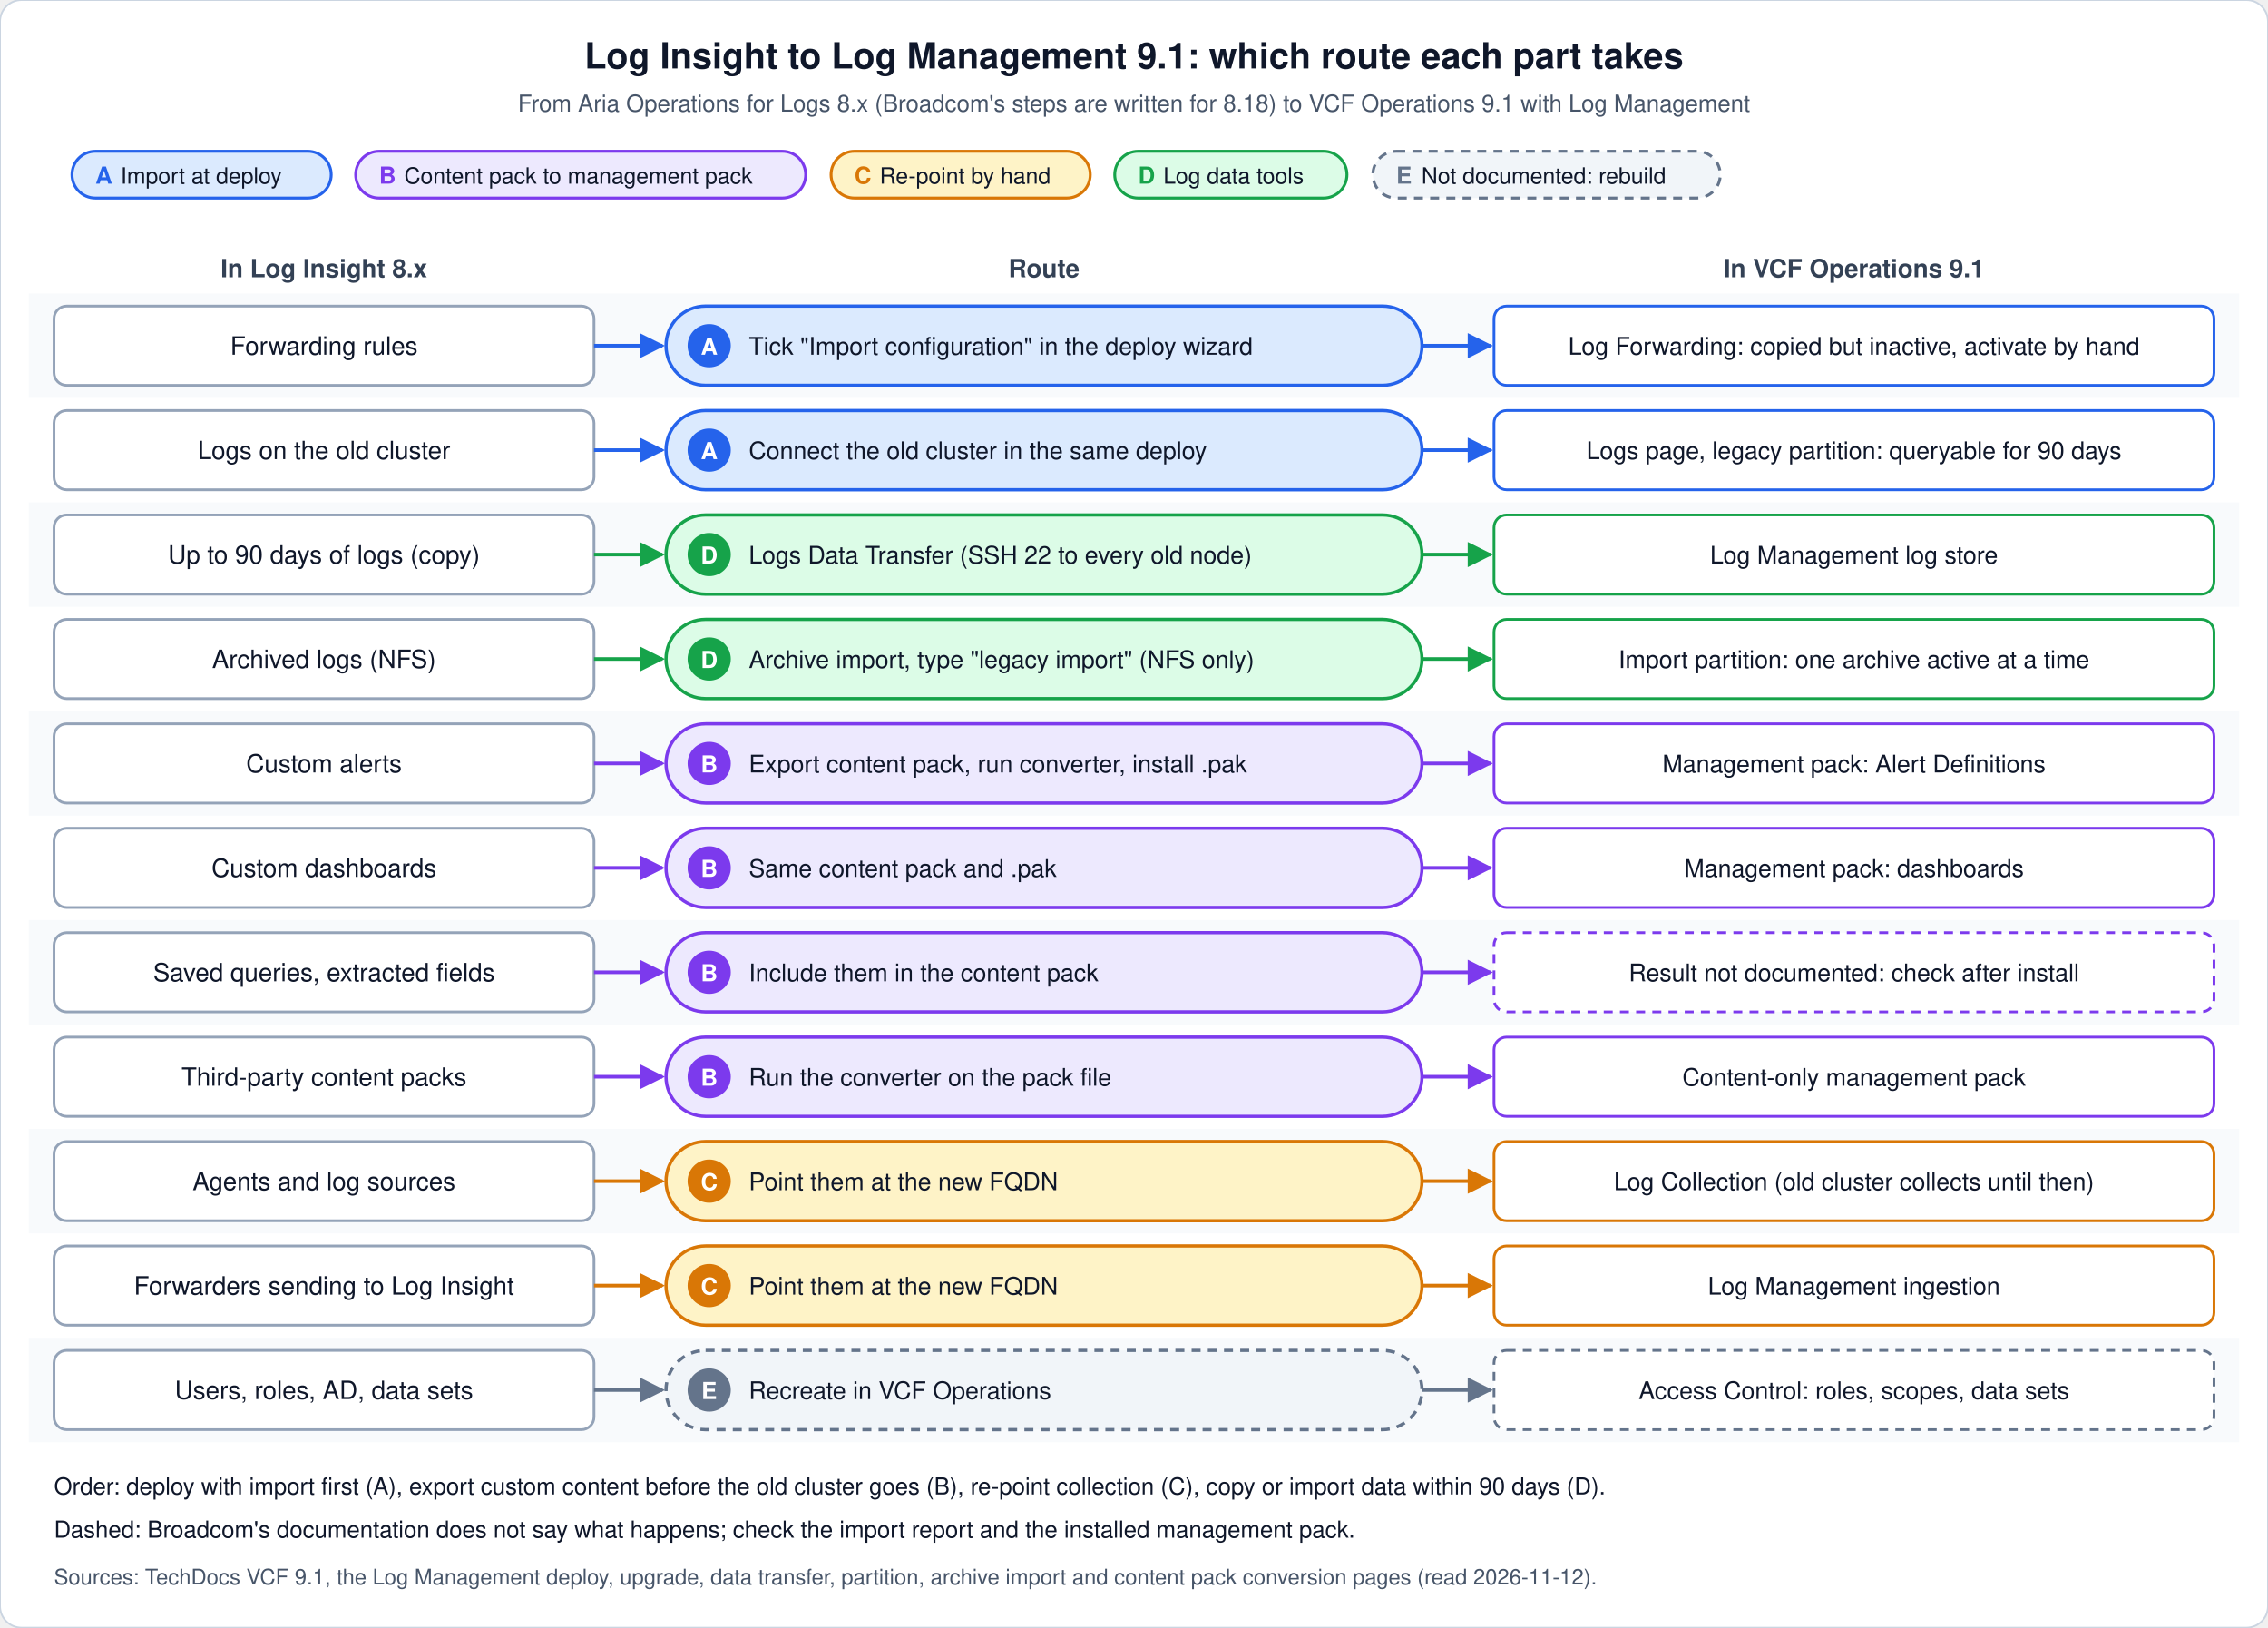
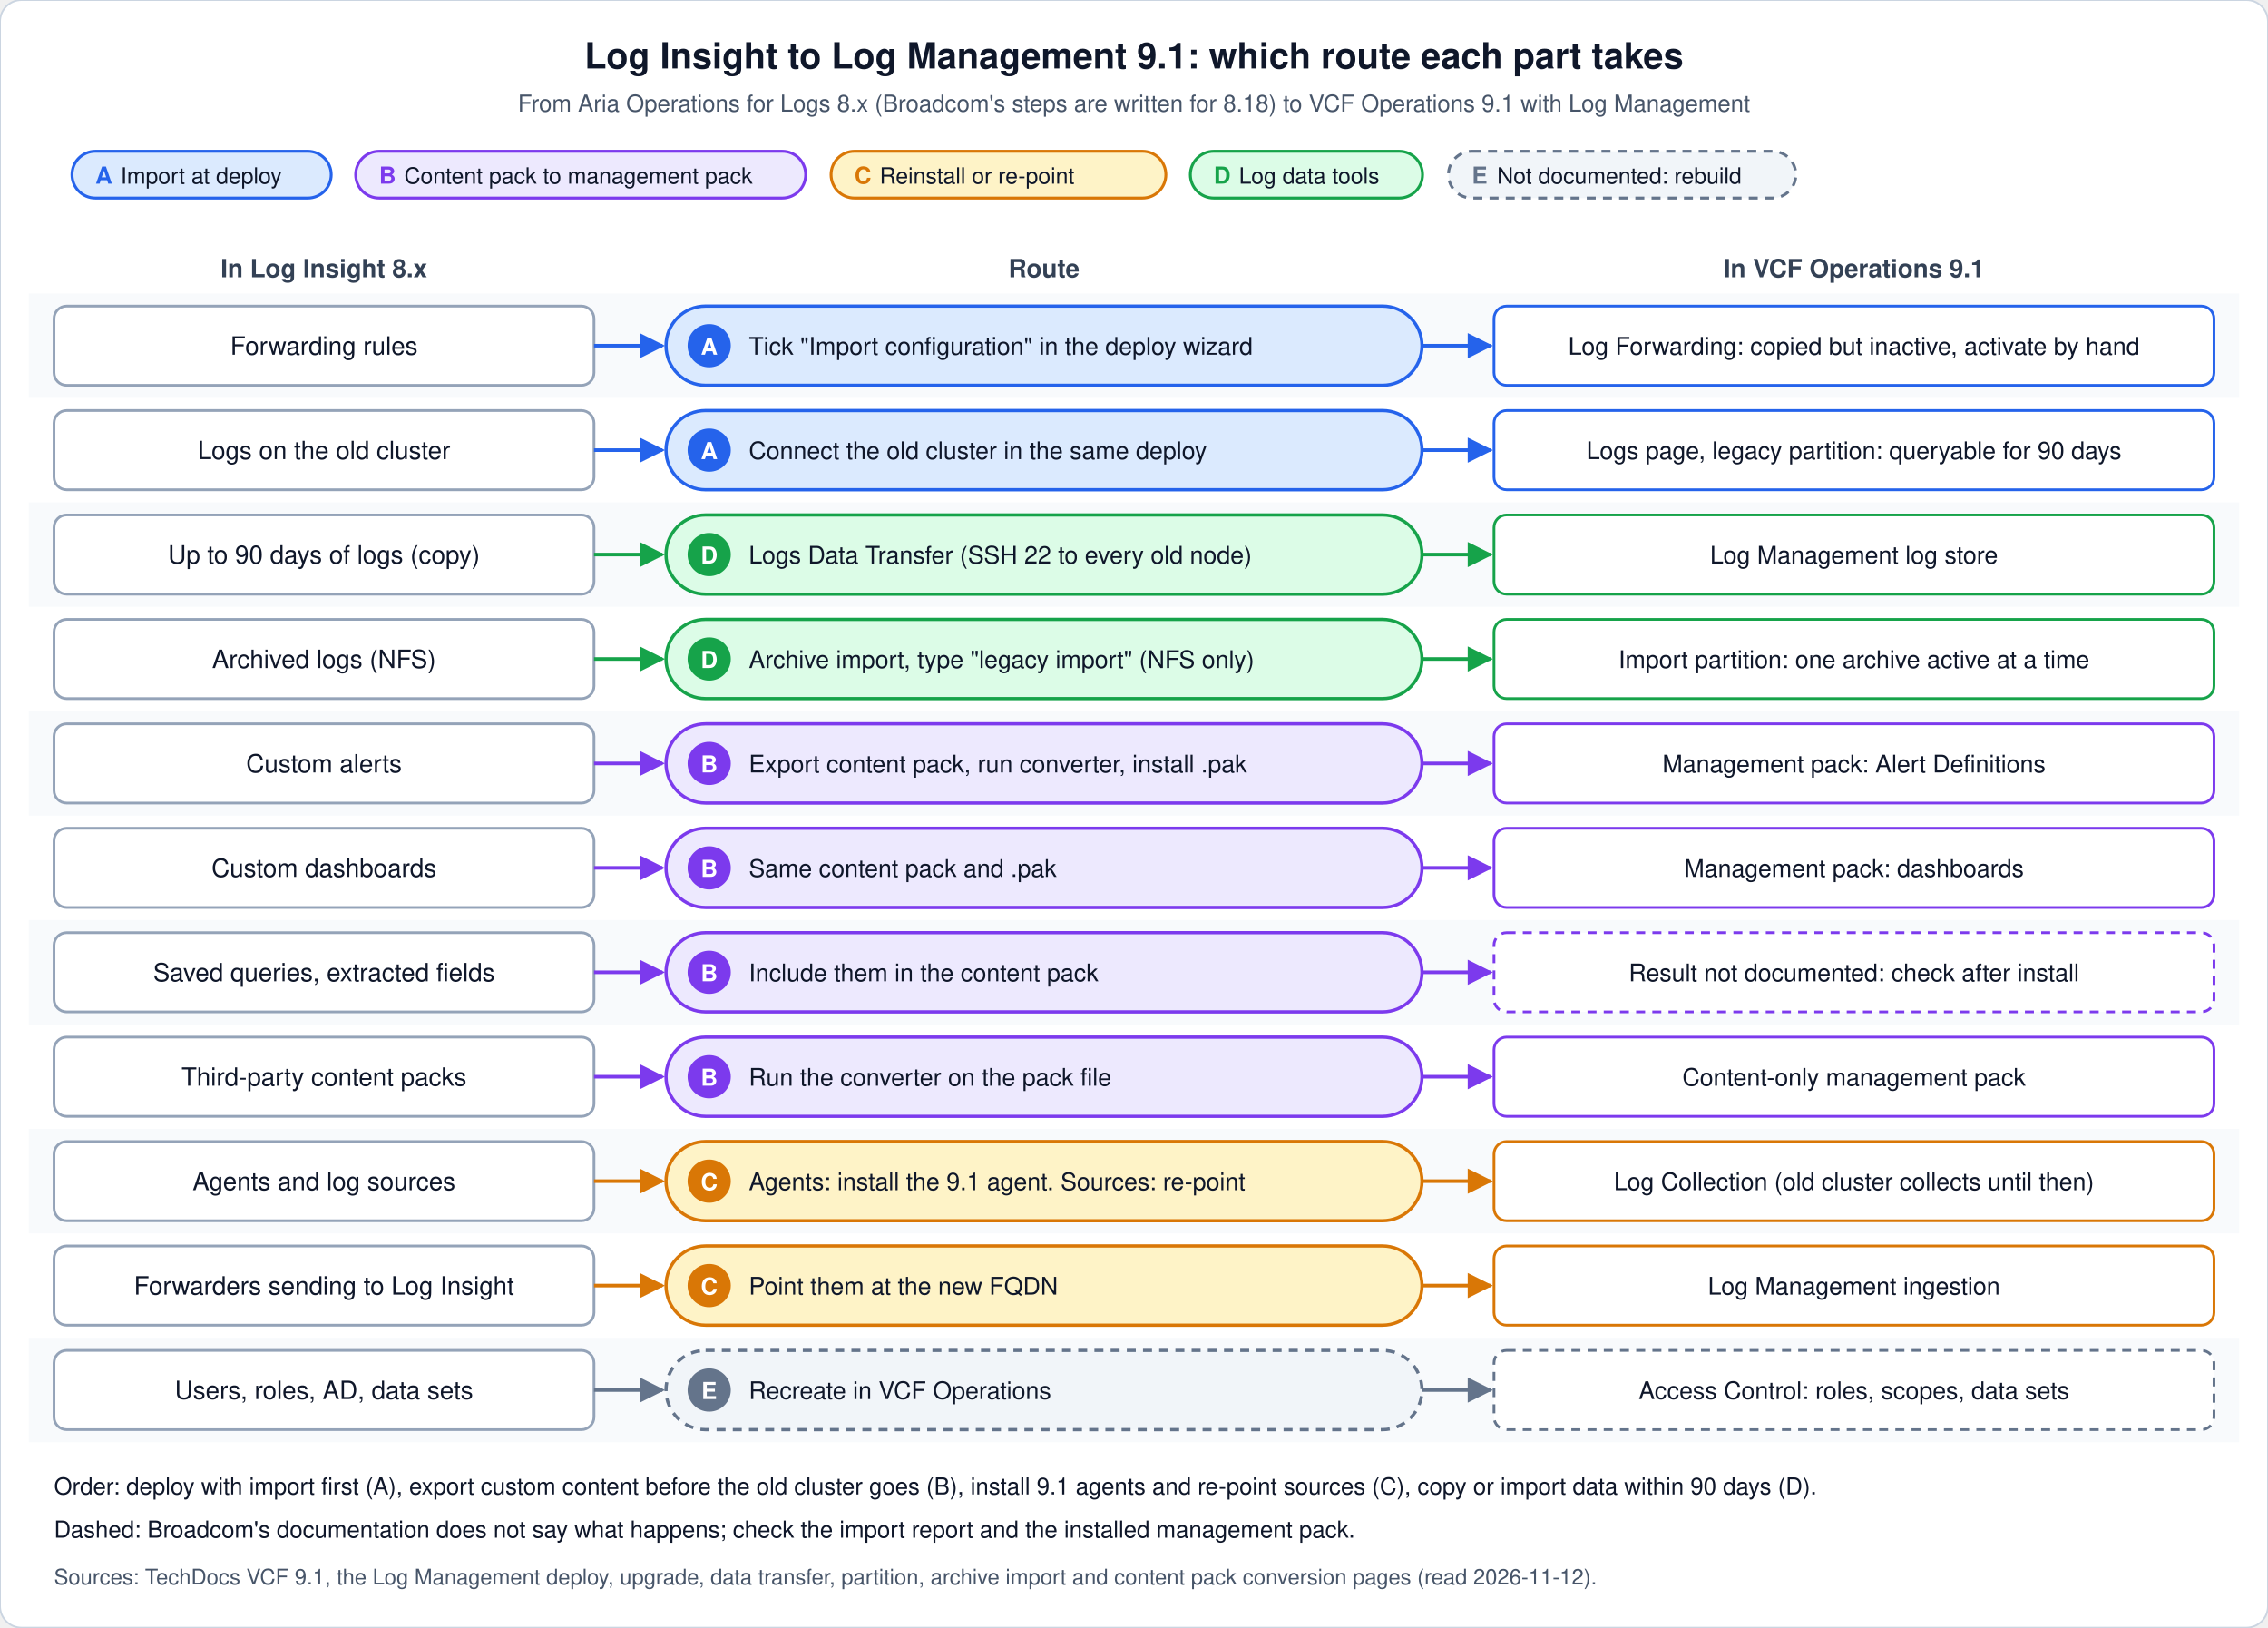
<svg xmlns="http://www.w3.org/2000/svg" viewBox="0 0 1260 904" role="img" aria-labelledby="t d" font-family="Segoe UI, Helvetica, Arial, sans-serif">
  <defs>
    <marker id="mA" viewBox="0 0 10 10" refX="9" refY="5" markerWidth="7" markerHeight="7" orient="auto">
      <path d="M0 0L10 5L0 10z" fill="#2563eb" />
    </marker>
    <marker id="mB" viewBox="0 0 10 10" refX="9" refY="5" markerWidth="7" markerHeight="7" orient="auto">
      <path d="M0 0L10 5L0 10z" fill="#7c3aed" />
    </marker>
    <marker id="mC" viewBox="0 0 10 10" refX="9" refY="5" markerWidth="7" markerHeight="7" orient="auto">
      <path d="M0 0L10 5L0 10z" fill="#d97706" />
    </marker>
    <marker id="mD" viewBox="0 0 10 10" refX="9" refY="5" markerWidth="7" markerHeight="7" orient="auto">
      <path d="M0 0L10 5L0 10z" fill="#16a34a" />
    </marker>
    <marker id="mE" viewBox="0 0 10 10" refX="9" refY="5" markerWidth="7" markerHeight="7" orient="auto">
      <path d="M0 0L10 5L0 10z" fill="#64748b" />
    </marker>
  </defs>
  <rect width="1260" height="904" rx="12" fill="#ffffff" stroke="#cbd5e1" />
  <text x="630.0" y="38" font-size="20" font-weight="700" fill="#0f172a" text-anchor="middle">Log Insight to Log Management 9.1: which route each part takes</text>
  <text x="630.0" y="62" font-size="13" fill="#475569" text-anchor="middle">From Aria Operations for Logs 8.x (Broadcom's steps are written for 8.18) to VCF Operations 9.1 with Log Management</text>
  <rect x="40" y="84" width="144" height="26" rx="13" fill="#dbeafe" stroke="#2563eb" stroke-width="1.6" />
  <text x="53" y="102" font-size="13" font-weight="700" fill="#2563eb">A</text>
  <text x="67" y="102" font-size="12.5" fill="#0f172a">Import at deploy</text>
  <rect x="197.6" y="84" width="250" height="26" rx="13" fill="#ede9fe" stroke="#7c3aed" stroke-width="1.6" />
  <text x="210.6" y="102" font-size="13" font-weight="700" fill="#7c3aed">B</text>
  <text x="224.6" y="102" font-size="12.5" fill="#0f172a">Content pack to management pack</text>
-   <rect x="461.7" y="84" width="144" height="26" rx="13" fill="#fef3c7" stroke="#d97706" stroke-width="1.6" />
+   <rect x="461.7" y="84" width="186" height="26" rx="13" fill="#fef3c7" stroke="#d97706" stroke-width="1.6" />
  <text x="474.7" y="102" font-size="13" font-weight="700" fill="#d97706">C</text>
-   <text x="488.7" y="102" font-size="12.5" fill="#0f172a">Re-point by hand</text>
-   <rect x="619.3" y="84" width="129" height="26" rx="13" fill="#dcfce7" stroke="#16a34a" stroke-width="1.6" />
-   <text x="632.3" y="102" font-size="13" font-weight="700" fill="#16a34a">D</text>
-   <text x="646.3" y="102" font-size="12.5" fill="#0f172a">Log data tools</text>
-   <rect x="762.7" y="84" width="193" height="26" rx="13" fill="#f1f5f9" stroke="#64748b" stroke-width="1.6" stroke-dasharray="5 4" />
-   <text x="775.7" y="102" font-size="13" font-weight="700" fill="#64748b">E</text>
-   <text x="789.7" y="102" font-size="12.5" fill="#0f172a">Not documented: rebuild</text>
+   <text x="488.7" y="102" font-size="12.5" fill="#0f172a">Reinstall or re-point</text>
+   <rect x="661.3" y="84" width="129" height="26" rx="13" fill="#dcfce7" stroke="#16a34a" stroke-width="1.6" />
+   <text x="674.3" y="102" font-size="13" font-weight="700" fill="#16a34a">D</text>
+   <text x="688.3" y="102" font-size="12.5" fill="#0f172a">Log data tools</text>
+   <rect x="804.7" y="84" width="193" height="26" rx="13" fill="#f1f5f9" stroke="#64748b" stroke-width="1.6" stroke-dasharray="5 4" />
+   <text x="817.7" y="102" font-size="13" font-weight="700" fill="#64748b">E</text>
+   <text x="831.7" y="102" font-size="12.5" fill="#0f172a">Not documented: rebuild</text>
  <text x="180.0" y="154" font-size="14" font-weight="700" fill="#334155" text-anchor="middle">In Log Insight 8.x</text>
  <text x="580.0" y="154" font-size="14" font-weight="700" fill="#334155" text-anchor="middle">Route</text>
  <text x="1030.0" y="154" font-size="14" font-weight="700" fill="#334155" text-anchor="middle">In VCF Operations 9.1</text>
  <rect x="16" y="163" width="1228" height="58" fill="#f8fafc" />
  <rect x="30" y="170" width="300" height="44" rx="7" fill="#ffffff" stroke="#94a3b8" stroke-width="1.5" />
  <text x="180" y="197.0" font-size="14" fill="#0f172a" text-anchor="middle">Forwarding rules</text>
  <path d="M330 192.0 H368" fill="none" stroke="#2563eb" stroke-width="2" marker-end="url(#mA)" />
  <rect x="370" y="170" width="420" height="44" rx="22" fill="#dbeafe" stroke="#2563eb" stroke-width="1.8" />
  <circle cx="394" cy="192.0" r="12" fill="#2563eb" />
  <text x="394" y="197.0" font-size="13" font-weight="700" fill="#ffffff" text-anchor="middle">A</text>
  <text x="416" y="197.0" font-size="13.5" fill="#0f172a">Tick "Import configuration" in the deploy wizard</text>
  <path d="M790 192.0 H828" fill="none" stroke="#2563eb" stroke-width="2" marker-end="url(#mA)" />
  <rect x="830" y="170" width="400" height="44" rx="7" fill="#ffffff" stroke="#2563eb" stroke-width="1.5" />
  <text x="1030" y="197.0" font-size="13.5" fill="#0f172a" text-anchor="middle">Log Forwarding: copied but inactive, activate by hand</text>
  <rect x="30" y="228" width="300" height="44" rx="7" fill="#ffffff" stroke="#94a3b8" stroke-width="1.5" />
  <text x="180" y="255.0" font-size="14" fill="#0f172a" text-anchor="middle">Logs on the old cluster</text>
  <path d="M330 250.0 H368" fill="none" stroke="#2563eb" stroke-width="2" marker-end="url(#mA)" />
  <rect x="370" y="228" width="420" height="44" rx="22" fill="#dbeafe" stroke="#2563eb" stroke-width="1.8" />
  <circle cx="394" cy="250.0" r="12" fill="#2563eb" />
  <text x="394" y="255.0" font-size="13" font-weight="700" fill="#ffffff" text-anchor="middle">A</text>
  <text x="416" y="255.0" font-size="13.5" fill="#0f172a">Connect the old cluster in the same deploy</text>
  <path d="M790 250.0 H828" fill="none" stroke="#2563eb" stroke-width="2" marker-end="url(#mA)" />
  <rect x="830" y="228" width="400" height="44" rx="7" fill="#ffffff" stroke="#2563eb" stroke-width="1.5" />
  <text x="1030" y="255.0" font-size="13.5" fill="#0f172a" text-anchor="middle">Logs page, legacy partition: queryable for 90 days</text>
  <rect x="16" y="279" width="1228" height="58" fill="#f8fafc" />
  <rect x="30" y="286" width="300" height="44" rx="7" fill="#ffffff" stroke="#94a3b8" stroke-width="1.5" />
  <text x="180" y="313.0" font-size="14" fill="#0f172a" text-anchor="middle">Up to 90 days of logs (copy)</text>
  <path d="M330 308.0 H368" fill="none" stroke="#16a34a" stroke-width="2" marker-end="url(#mD)" />
  <rect x="370" y="286" width="420" height="44" rx="22" fill="#dcfce7" stroke="#16a34a" stroke-width="1.8" />
  <circle cx="394" cy="308.0" r="12" fill="#16a34a" />
  <text x="394" y="313.0" font-size="13" font-weight="700" fill="#ffffff" text-anchor="middle">D</text>
  <text x="416" y="313.0" font-size="13.5" fill="#0f172a">Logs Data Transfer (SSH 22 to every old node)</text>
  <path d="M790 308.0 H828" fill="none" stroke="#16a34a" stroke-width="2" marker-end="url(#mD)" />
  <rect x="830" y="286" width="400" height="44" rx="7" fill="#ffffff" stroke="#16a34a" stroke-width="1.5" />
  <text x="1030" y="313.0" font-size="13.5" fill="#0f172a" text-anchor="middle">Log Management log store</text>
  <rect x="30" y="344" width="300" height="44" rx="7" fill="#ffffff" stroke="#94a3b8" stroke-width="1.5" />
  <text x="180" y="371.0" font-size="14" fill="#0f172a" text-anchor="middle">Archived logs (NFS)</text>
  <path d="M330 366.0 H368" fill="none" stroke="#16a34a" stroke-width="2" marker-end="url(#mD)" />
  <rect x="370" y="344" width="420" height="44" rx="22" fill="#dcfce7" stroke="#16a34a" stroke-width="1.8" />
  <circle cx="394" cy="366.0" r="12" fill="#16a34a" />
  <text x="394" y="371.0" font-size="13" font-weight="700" fill="#ffffff" text-anchor="middle">D</text>
  <text x="416" y="371.0" font-size="13.5" fill="#0f172a">Archive import, type "legacy import" (NFS only)</text>
  <path d="M790 366.0 H828" fill="none" stroke="#16a34a" stroke-width="2" marker-end="url(#mD)" />
  <rect x="830" y="344" width="400" height="44" rx="7" fill="#ffffff" stroke="#16a34a" stroke-width="1.5" />
  <text x="1030" y="371.0" font-size="13.5" fill="#0f172a" text-anchor="middle">Import partition: one archive active at a time</text>
  <rect x="16" y="395" width="1228" height="58" fill="#f8fafc" />
  <rect x="30" y="402" width="300" height="44" rx="7" fill="#ffffff" stroke="#94a3b8" stroke-width="1.5" />
  <text x="180" y="429.0" font-size="14" fill="#0f172a" text-anchor="middle">Custom alerts</text>
  <path d="M330 424.0 H368" fill="none" stroke="#7c3aed" stroke-width="2" marker-end="url(#mB)" />
  <rect x="370" y="402" width="420" height="44" rx="22" fill="#ede9fe" stroke="#7c3aed" stroke-width="1.8" />
  <circle cx="394" cy="424.0" r="12" fill="#7c3aed" />
  <text x="394" y="429.0" font-size="13" font-weight="700" fill="#ffffff" text-anchor="middle">B</text>
  <text x="416" y="429.0" font-size="13.5" fill="#0f172a">Export content pack, run converter, install .pak</text>
  <path d="M790 424.0 H828" fill="none" stroke="#7c3aed" stroke-width="2" marker-end="url(#mB)" />
  <rect x="830" y="402" width="400" height="44" rx="7" fill="#ffffff" stroke="#7c3aed" stroke-width="1.5" />
  <text x="1030" y="429.0" font-size="13.5" fill="#0f172a" text-anchor="middle">Management pack: Alert Definitions</text>
  <rect x="30" y="460" width="300" height="44" rx="7" fill="#ffffff" stroke="#94a3b8" stroke-width="1.5" />
  <text x="180" y="487.0" font-size="14" fill="#0f172a" text-anchor="middle">Custom dashboards</text>
  <path d="M330 482.0 H368" fill="none" stroke="#7c3aed" stroke-width="2" marker-end="url(#mB)" />
  <rect x="370" y="460" width="420" height="44" rx="22" fill="#ede9fe" stroke="#7c3aed" stroke-width="1.8" />
  <circle cx="394" cy="482.0" r="12" fill="#7c3aed" />
  <text x="394" y="487.0" font-size="13" font-weight="700" fill="#ffffff" text-anchor="middle">B</text>
  <text x="416" y="487.0" font-size="13.5" fill="#0f172a">Same content pack and .pak</text>
  <path d="M790 482.0 H828" fill="none" stroke="#7c3aed" stroke-width="2" marker-end="url(#mB)" />
  <rect x="830" y="460" width="400" height="44" rx="7" fill="#ffffff" stroke="#7c3aed" stroke-width="1.5" />
  <text x="1030" y="487.0" font-size="13.5" fill="#0f172a" text-anchor="middle">Management pack: dashboards</text>
  <rect x="16" y="511" width="1228" height="58" fill="#f8fafc" />
  <rect x="30" y="518" width="300" height="44" rx="7" fill="#ffffff" stroke="#94a3b8" stroke-width="1.5" />
  <text x="180" y="545.0" font-size="14" fill="#0f172a" text-anchor="middle">Saved queries, extracted fields</text>
  <path d="M330 540.0 H368" fill="none" stroke="#7c3aed" stroke-width="2" marker-end="url(#mB)" />
  <rect x="370" y="518" width="420" height="44" rx="22" fill="#ede9fe" stroke="#7c3aed" stroke-width="1.8" />
  <circle cx="394" cy="540.0" r="12" fill="#7c3aed" />
  <text x="394" y="545.0" font-size="13" font-weight="700" fill="#ffffff" text-anchor="middle">B</text>
  <text x="416" y="545.0" font-size="13.5" fill="#0f172a">Include them in the content pack</text>
  <path d="M790 540.0 H828" fill="none" stroke="#7c3aed" stroke-width="2" marker-end="url(#mB)" />
  <rect x="830" y="518" width="400" height="44" rx="7" fill="#ffffff" stroke="#7c3aed" stroke-width="1.5" stroke-dasharray="5 4" />
  <text x="1030" y="545.0" font-size="13.5" fill="#0f172a" text-anchor="middle">Result not documented: check after install</text>
  <rect x="30" y="576" width="300" height="44" rx="7" fill="#ffffff" stroke="#94a3b8" stroke-width="1.5" />
  <text x="180" y="603.0" font-size="14" fill="#0f172a" text-anchor="middle">Third-party content packs</text>
  <path d="M330 598.0 H368" fill="none" stroke="#7c3aed" stroke-width="2" marker-end="url(#mB)" />
  <rect x="370" y="576" width="420" height="44" rx="22" fill="#ede9fe" stroke="#7c3aed" stroke-width="1.8" />
  <circle cx="394" cy="598.0" r="12" fill="#7c3aed" />
  <text x="394" y="603.0" font-size="13" font-weight="700" fill="#ffffff" text-anchor="middle">B</text>
  <text x="416" y="603.0" font-size="13.5" fill="#0f172a">Run the converter on the pack file</text>
  <path d="M790 598.0 H828" fill="none" stroke="#7c3aed" stroke-width="2" marker-end="url(#mB)" />
  <rect x="830" y="576" width="400" height="44" rx="7" fill="#ffffff" stroke="#7c3aed" stroke-width="1.5" />
  <text x="1030" y="603.0" font-size="13.5" fill="#0f172a" text-anchor="middle">Content-only management pack</text>
  <rect x="16" y="627" width="1228" height="58" fill="#f8fafc" />
  <rect x="30" y="634" width="300" height="44" rx="7" fill="#ffffff" stroke="#94a3b8" stroke-width="1.5" />
  <text x="180" y="661.0" font-size="14" fill="#0f172a" text-anchor="middle">Agents and log sources</text>
  <path d="M330 656.0 H368" fill="none" stroke="#d97706" stroke-width="2" marker-end="url(#mC)" />
  <rect x="370" y="634" width="420" height="44" rx="22" fill="#fef3c7" stroke="#d97706" stroke-width="1.8" />
  <circle cx="394" cy="656.0" r="12" fill="#d97706" />
  <text x="394" y="661.0" font-size="13" font-weight="700" fill="#ffffff" text-anchor="middle">C</text>
-   <text x="416" y="661.0" font-size="13.5" fill="#0f172a">Point them at the new FQDN</text>
+   <text x="416" y="661.0" font-size="13.5" fill="#0f172a">Agents: install the 9.1 agent. Sources: re-point</text>
  <path d="M790 656.0 H828" fill="none" stroke="#d97706" stroke-width="2" marker-end="url(#mC)" />
  <rect x="830" y="634" width="400" height="44" rx="7" fill="#ffffff" stroke="#d97706" stroke-width="1.5" />
  <text x="1030" y="661.0" font-size="13.5" fill="#0f172a" text-anchor="middle">Log Collection (old cluster collects until then)</text>
  <rect x="30" y="692" width="300" height="44" rx="7" fill="#ffffff" stroke="#94a3b8" stroke-width="1.5" />
  <text x="180" y="719.0" font-size="14" fill="#0f172a" text-anchor="middle">Forwarders sending to Log Insight</text>
  <path d="M330 714.0 H368" fill="none" stroke="#d97706" stroke-width="2" marker-end="url(#mC)" />
  <rect x="370" y="692" width="420" height="44" rx="22" fill="#fef3c7" stroke="#d97706" stroke-width="1.8" />
  <circle cx="394" cy="714.0" r="12" fill="#d97706" />
  <text x="394" y="719.0" font-size="13" font-weight="700" fill="#ffffff" text-anchor="middle">C</text>
  <text x="416" y="719.0" font-size="13.5" fill="#0f172a">Point them at the new FQDN</text>
  <path d="M790 714.0 H828" fill="none" stroke="#d97706" stroke-width="2" marker-end="url(#mC)" />
  <rect x="830" y="692" width="400" height="44" rx="7" fill="#ffffff" stroke="#d97706" stroke-width="1.5" />
  <text x="1030" y="719.0" font-size="13.5" fill="#0f172a" text-anchor="middle">Log Management ingestion</text>
  <rect x="16" y="743" width="1228" height="58" fill="#f8fafc" />
  <rect x="30" y="750" width="300" height="44" rx="7" fill="#ffffff" stroke="#94a3b8" stroke-width="1.5" />
  <text x="180" y="777.0" font-size="14" fill="#0f172a" text-anchor="middle">Users, roles, AD, data sets</text>
  <path d="M330 772.0 H368" fill="none" stroke="#64748b" stroke-width="2" marker-end="url(#mE)" />
  <rect x="370" y="750" width="420" height="44" rx="22" fill="#f1f5f9" stroke="#64748b" stroke-width="1.8" stroke-dasharray="5 4" />
  <circle cx="394" cy="772.0" r="12" fill="#64748b" />
  <text x="394" y="777.0" font-size="13" font-weight="700" fill="#ffffff" text-anchor="middle">E</text>
  <text x="416" y="777.0" font-size="13.5" fill="#0f172a">Recreate in VCF Operations</text>
  <path d="M790 772.0 H828" fill="none" stroke="#64748b" stroke-width="2" marker-end="url(#mE)" />
  <rect x="830" y="750" width="400" height="44" rx="7" fill="#ffffff" stroke="#64748b" stroke-width="1.5" stroke-dasharray="5 4" />
  <text x="1030" y="777.0" font-size="13.5" fill="#0f172a" text-anchor="middle">Access Control: roles, scopes, data sets</text>
-   <text x="30" y="830" font-size="13" fill="#0f172a">Order: deploy with import first (A), export custom content before the old cluster goes (B), re-point collection (C), copy or import data within 90 days (D).</text>
+   <text x="30" y="830" font-size="13" fill="#0f172a">Order: deploy with import first (A), export custom content before the old cluster goes (B), install 9.1 agents and re-point sources (C), copy or import data within 90 days (D).</text>
  <text x="30" y="854" font-size="13" fill="#0f172a">Dashed: Broadcom's documentation does not say what happens; check the import report and the installed management pack.</text>
  <text x="30" y="880" font-size="12" fill="#475569">Sources: TechDocs VCF 9.1, the Log Management deploy, upgrade, data transfer, partition, archive import and content pack conversion pages (read 2026-11-12).</text>
</svg>
